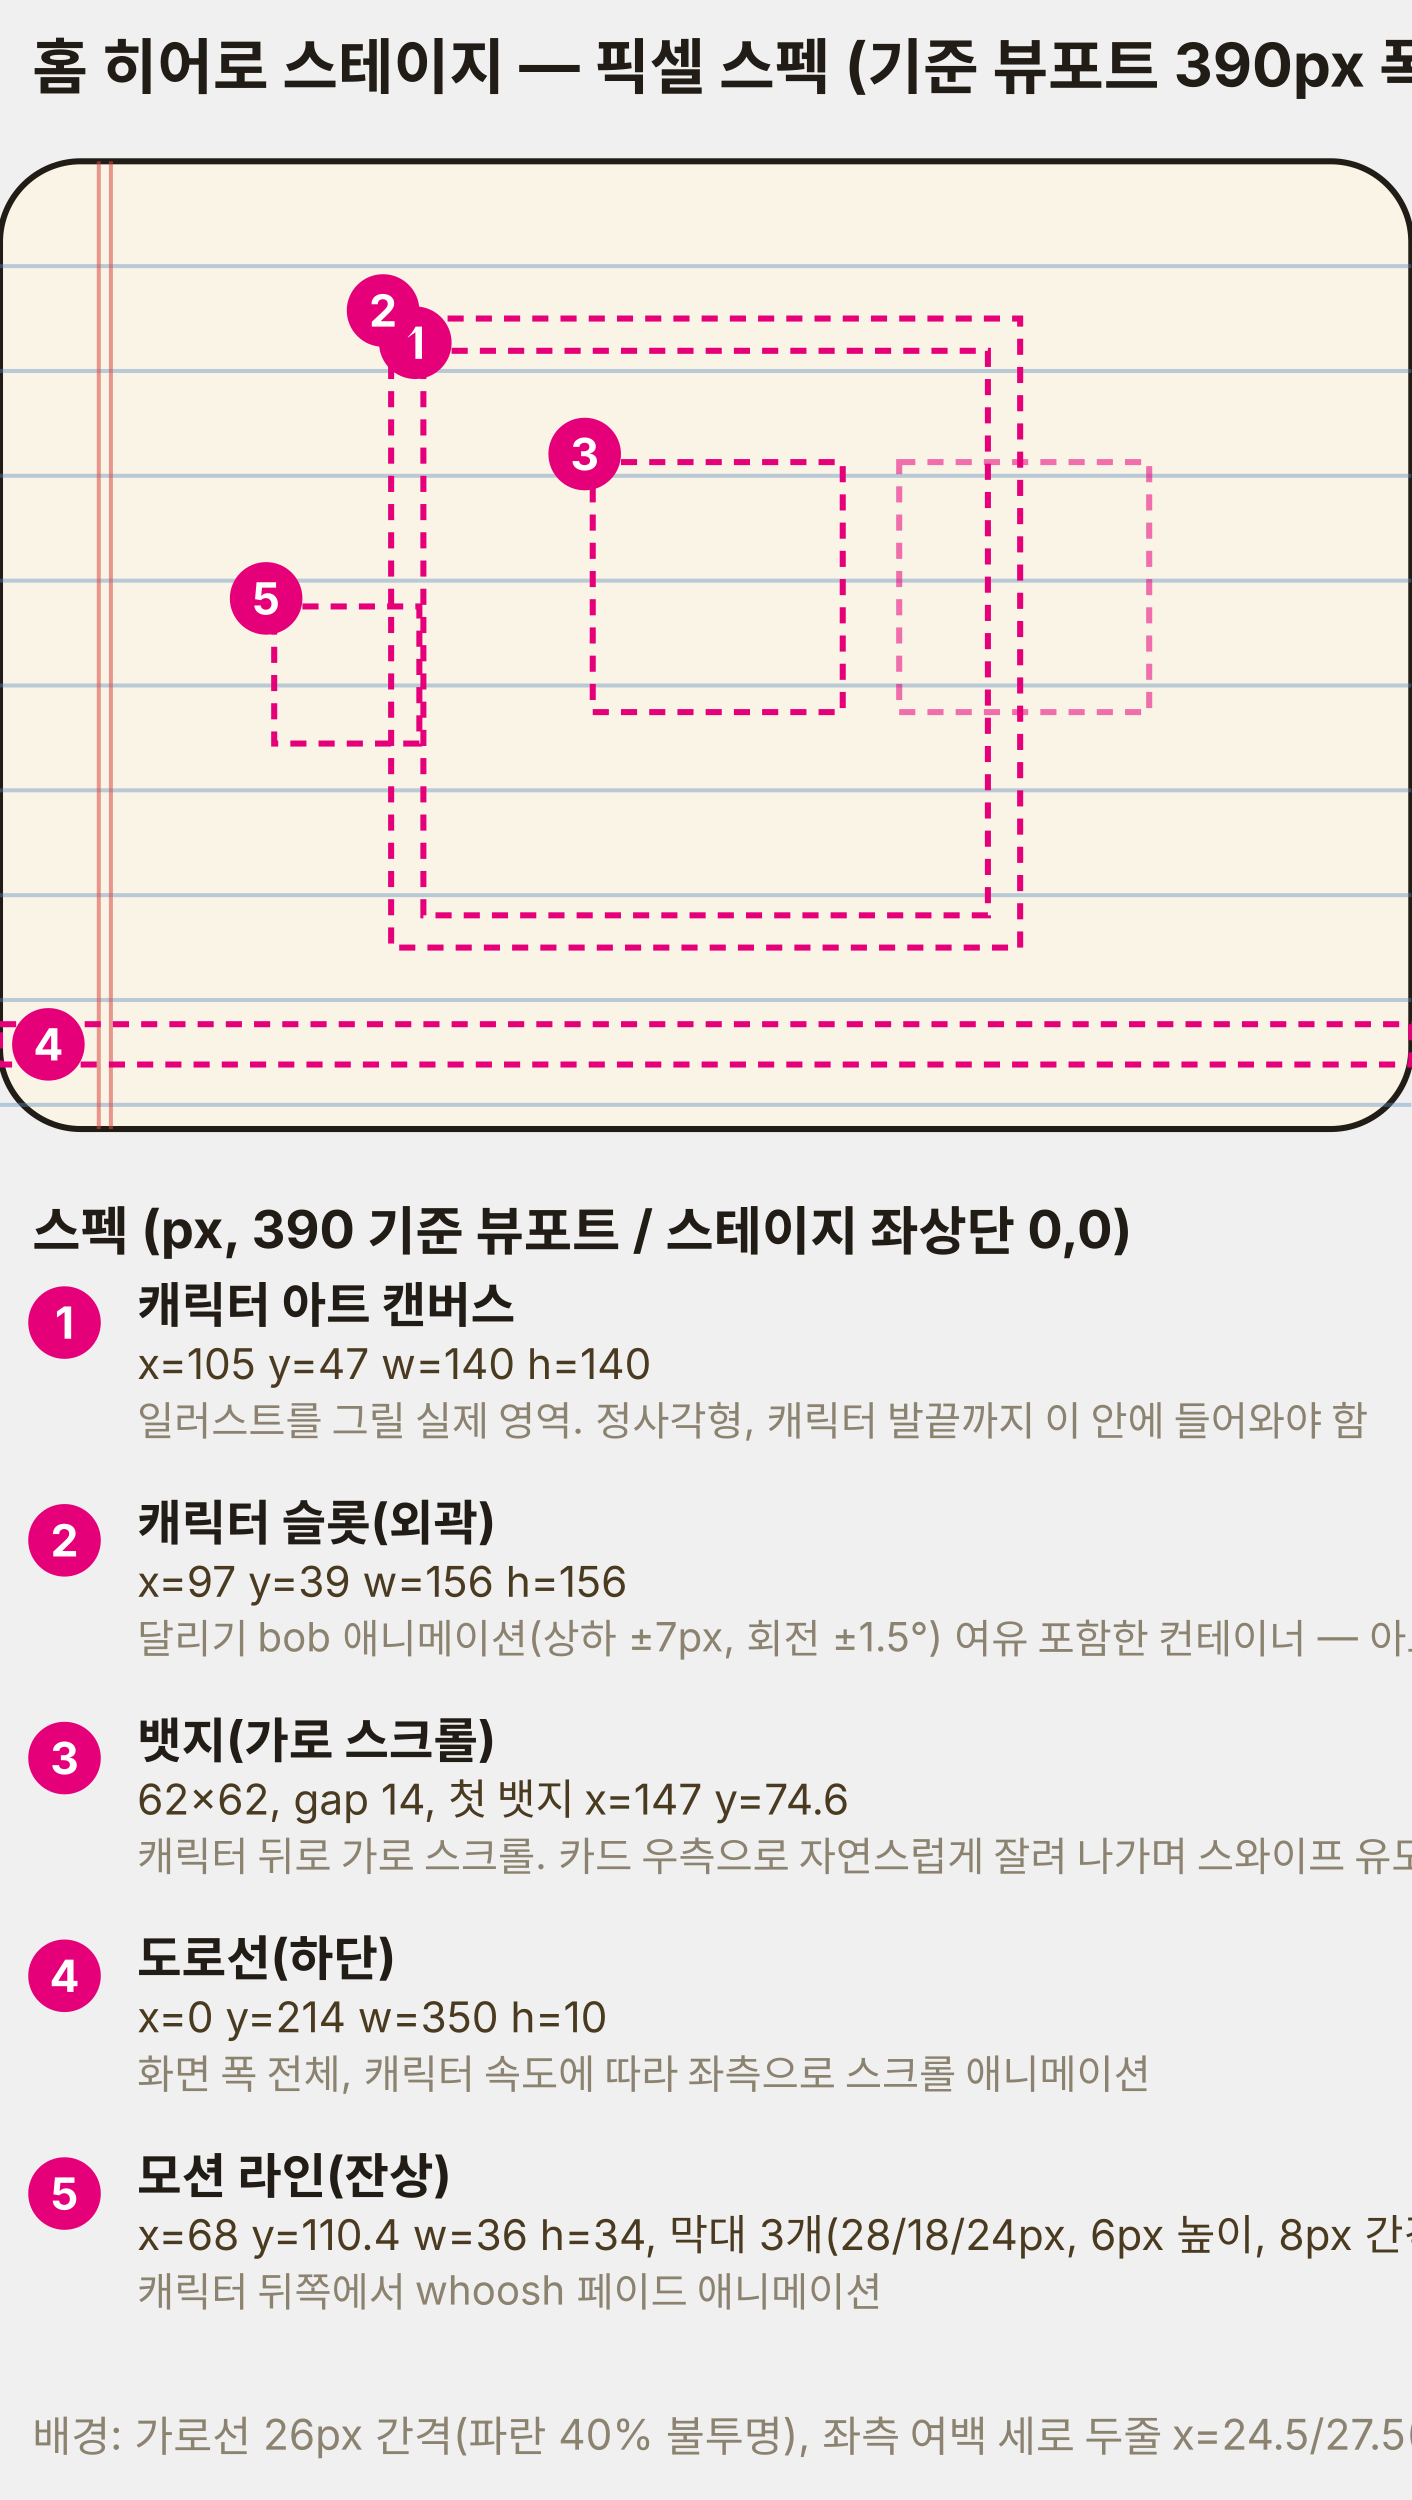
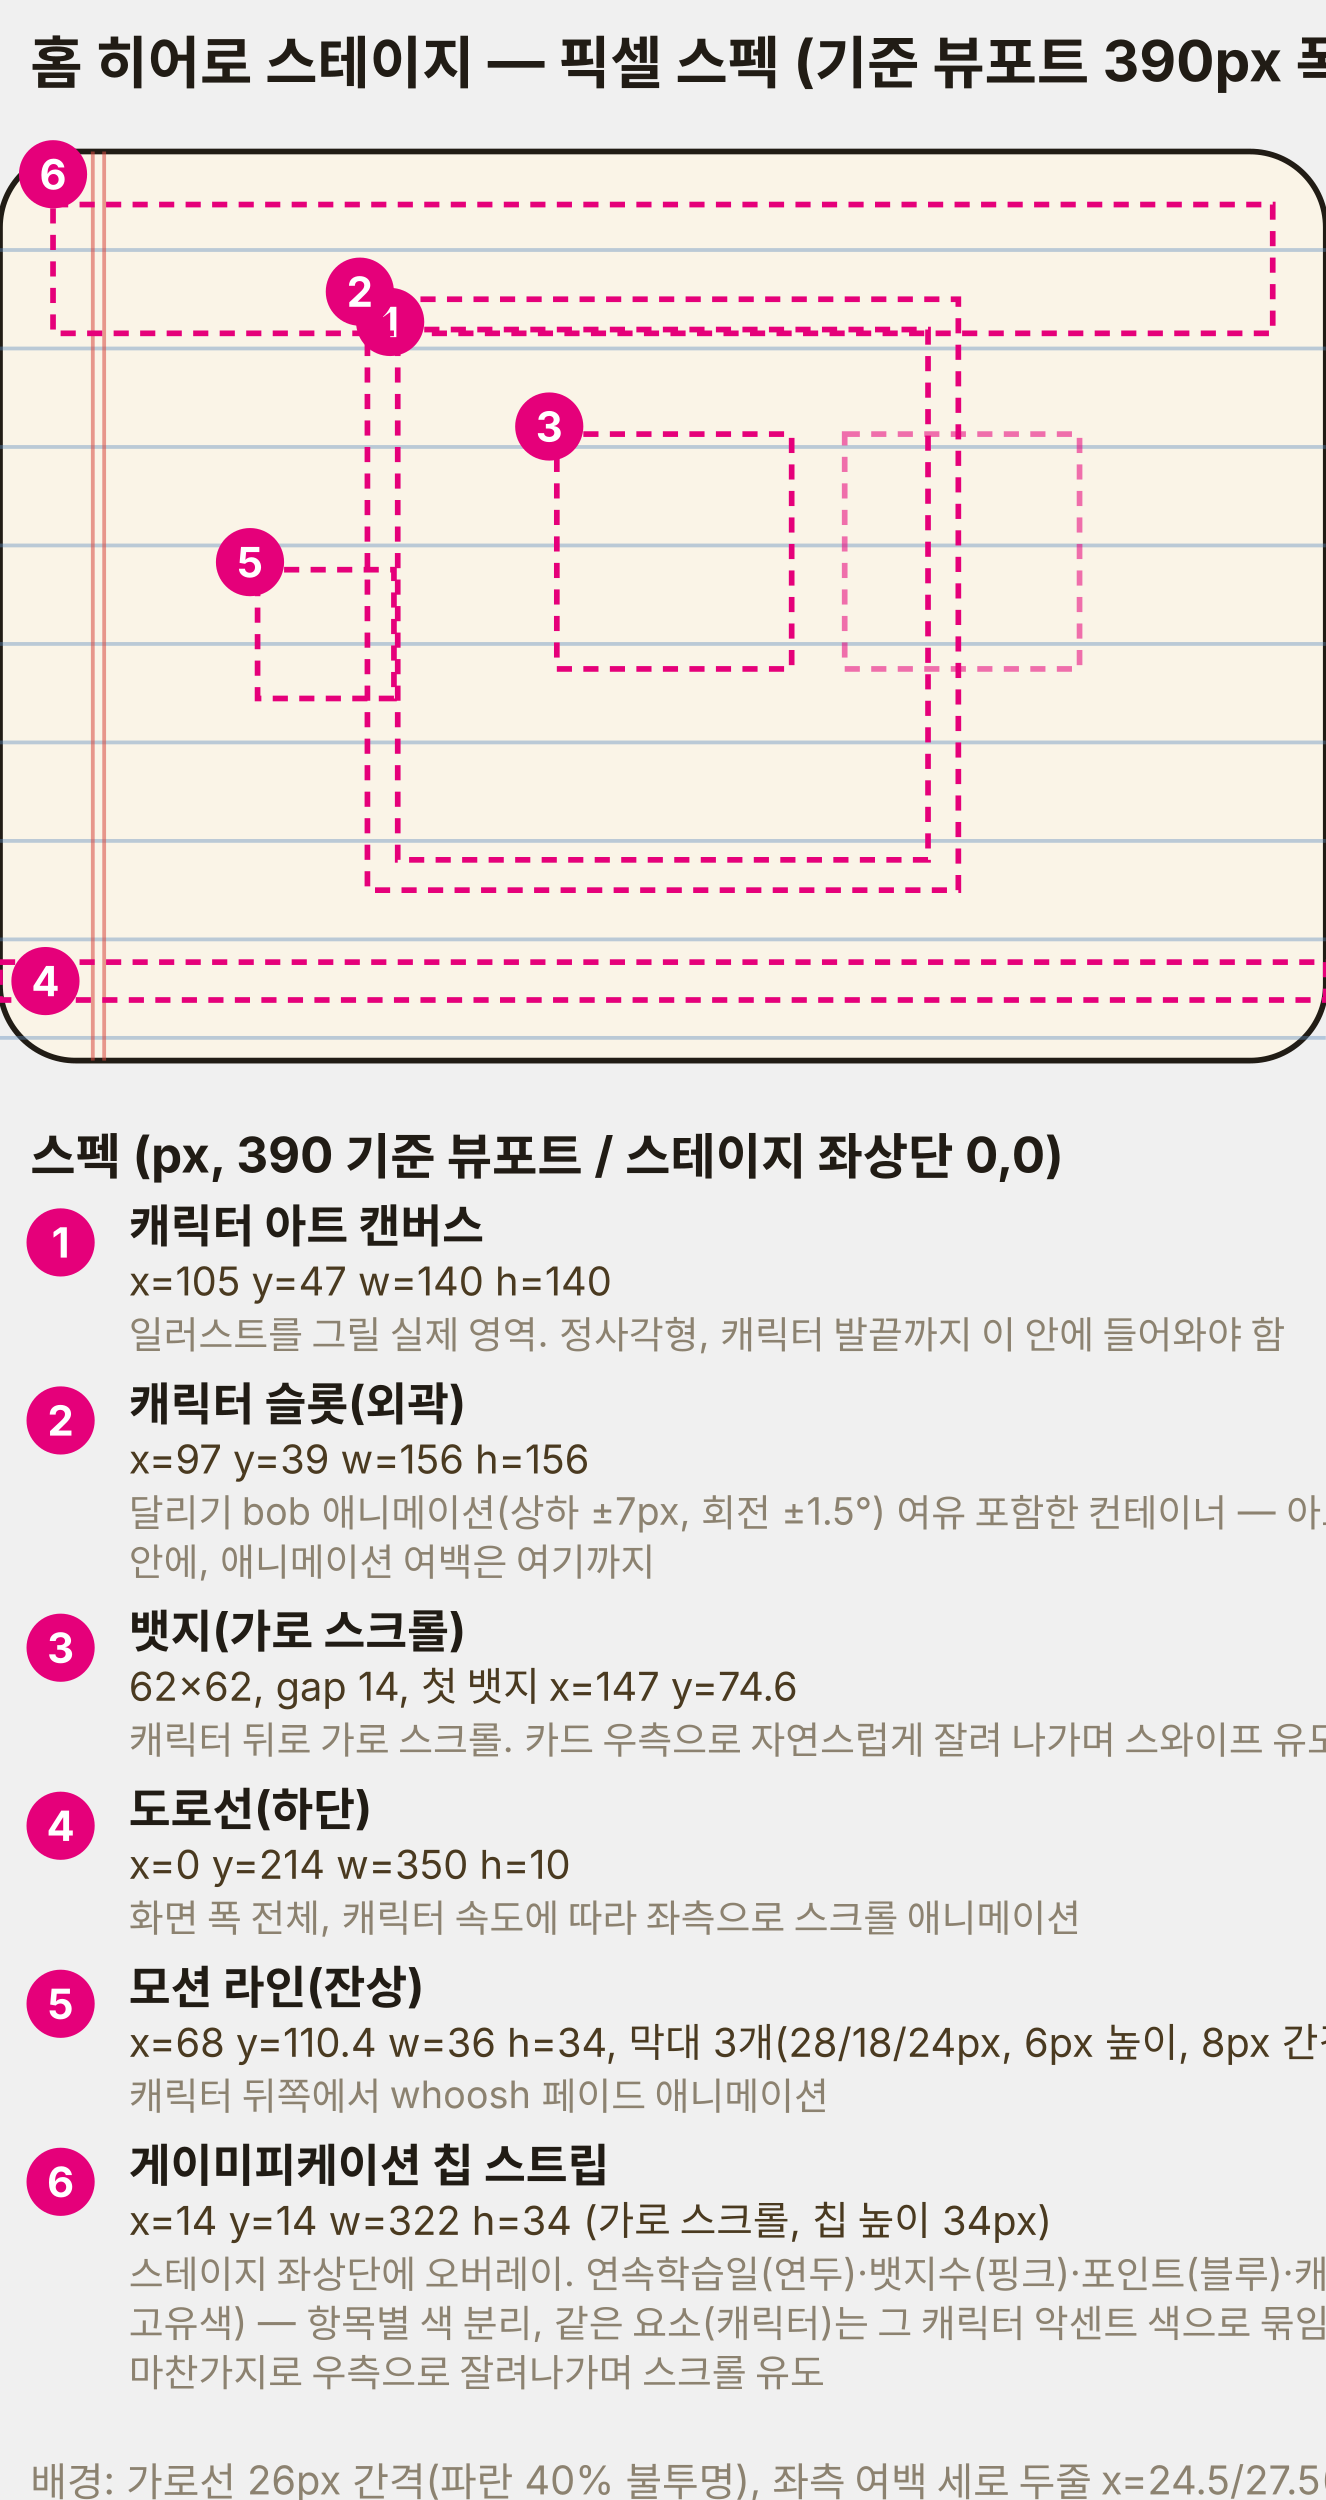
- <svg xmlns="http://www.w3.org/2000/svg" width="350" height="620" viewBox="0 0 350 620" font-family="-apple-system,'Apple SD Gothic Neo',sans-serif">
+ <svg xmlns="http://www.w3.org/2000/svg" width="350" height="660" viewBox="0 0 350 660" font-family="-apple-system,'Apple SD Gothic Neo',sans-serif">
  <text x="8" y="22" font-size="15" font-weight="700" fill="#211C15">홈 히어로 스테이지 — 픽셀 스펙 (기준 뷰포트 390px 폭)</text>
  <rect x="0.0" y="40.0" width="350.0" height="240.0" rx="20" fill="#FAF4E7" stroke="#211C15" stroke-width="1.5" />
  <line x1="0" y1="66" x2="350" y2="66" stroke="#5A8ABD" stroke-opacity=".4" stroke-width="1" />
  <line x1="0" y1="92" x2="350" y2="92" stroke="#5A8ABD" stroke-opacity=".4" stroke-width="1" />
  <line x1="0" y1="118" x2="350" y2="118" stroke="#5A8ABD" stroke-opacity=".4" stroke-width="1" />
  <line x1="0" y1="144" x2="350" y2="144" stroke="#5A8ABD" stroke-opacity=".4" stroke-width="1" />
  <line x1="0" y1="170" x2="350" y2="170" stroke="#5A8ABD" stroke-opacity=".4" stroke-width="1" />
  <line x1="0" y1="196" x2="350" y2="196" stroke="#5A8ABD" stroke-opacity=".4" stroke-width="1" />
  <line x1="0" y1="222" x2="350" y2="222" stroke="#5A8ABD" stroke-opacity=".4" stroke-width="1" />
  <line x1="0" y1="248" x2="350" y2="248" stroke="#5A8ABD" stroke-opacity=".4" stroke-width="1" />
  <line x1="0" y1="274" x2="350" y2="274" stroke="#5A8ABD" stroke-opacity=".4" stroke-width="1" />
  <line x1="24.5" y1="40" x2="24.5" y2="280" stroke="#D64A40" stroke-opacity=".55" stroke-width="1" />
  <line x1="27.5" y1="40" x2="27.5" y2="280" stroke="#D64A40" stroke-opacity=".55" stroke-width="1" />
  <rect x="105.0" y="87.0" width="140.0" height="140.0" fill="none" stroke="#E5007A" stroke-width="1.5" stroke-dasharray="4 3" />
  <circle cx="103" cy="85" r="9" fill="#E5007A" />
  <text x="103" y="89" font-size="11" font-weight="700" fill="#fff" text-anchor="middle">1</text>
  <rect x="97.0" y="79.0" width="156.0" height="156.0" fill="none" stroke="#E5007A" stroke-width="1.5" stroke-dasharray="4 3" />
  <circle cx="95" cy="77" r="9" fill="#E5007A" />
  <text x="95" y="81" font-size="11" font-weight="700" fill="#fff" text-anchor="middle">2</text>
  <rect x="147.0" y="114.6" width="62.0" height="62.0" fill="none" stroke="#E5007A" stroke-width="1.5" stroke-dasharray="4 3" />
  <circle cx="145" cy="112.6" r="9" fill="#E5007A" />
  <text x="145" y="116.6" font-size="11" font-weight="700" fill="#fff" text-anchor="middle">3</text>
  <rect x="223.0" y="114.6" width="62" height="62" fill="none" stroke="#E5007A" stroke-width="1.5" stroke-dasharray="4 3" opacity=".55" />
  <rect x="0.0" y="254.0" width="350.0" height="10.0" fill="none" stroke="#E5007A" stroke-width="1.5" stroke-dasharray="4 3" />
  <circle cx="12" cy="259" r="9" fill="#E5007A" />
  <text x="12" y="263" font-size="11" font-weight="700" fill="#fff" text-anchor="middle">4</text>
  <rect x="68.0" y="150.4" width="36.0" height="34.0" fill="none" stroke="#E5007A" stroke-width="1.5" stroke-dasharray="4 3" />
  <circle cx="66" cy="148.4" r="9" fill="#E5007A" />
  <text x="66" y="152.4" font-size="11" font-weight="700" fill="#fff" text-anchor="middle">5</text>
+   <rect x="14.0" y="54.0" width="322.0" height="34.0" fill="none" stroke="#E5007A" stroke-width="1.5" stroke-dasharray="4 3" />
+   <circle cx="14" cy="46" r="9" fill="#E5007A" />
+   <text x="14" y="50" font-size="11" font-weight="700" fill="#fff" text-anchor="middle">6</text>
  <text x="8" y="310" font-size="13" font-weight="700" fill="#211C15">스펙 (px, 390 기준 뷰포트 / 스테이지 좌상단 0,0)</text>
  <circle cx="16" cy="328" r="9" fill="#E5007A" />
  <text x="16" y="332" font-size="11" font-weight="700" fill="#fff" text-anchor="middle">1</text>
  <text x="34" y="328" font-size="12" font-weight="700" fill="#211C15">캐릭터 아트 캔버스</text>
  <text x="34" y="342" font-size="10.5" fill="#4A3A20">x=105 y=47 w=140 h=140</text>
  <text x="34" y="356" font-size="10" fill="#8C8270">일러스트를 그릴 실제 영역. 정사각형, 캐릭터 발끝까지 이 안에 들어와야 함</text>
-   <circle cx="16" cy="382" r="9" fill="#E5007A" />
-   <text x="16" y="386" font-size="11" font-weight="700" fill="#fff" text-anchor="middle">2</text>
-   <text x="34" y="382" font-size="12" font-weight="700" fill="#211C15">캐릭터 슬롯(외곽)</text>
-   <text x="34" y="396" font-size="10.5" fill="#4A3A20">x=97 y=39 w=156 h=156</text>
-   <text x="34" y="410" font-size="10" fill="#8C8270">달리기 bob 애니메이션(상하 ±7px, 회전 ±1.5°) 여유 포함한 컨테이너 — 아트는 1번 안에, 애니메이션 여백은 여기까지</text>
-   <circle cx="16" cy="436" r="9" fill="#E5007A" />
-   <text x="16" y="440" font-size="11" font-weight="700" fill="#fff" text-anchor="middle">3</text>
-   <text x="34" y="436" font-size="12" font-weight="700" fill="#211C15">뱃지(가로 스크롤)</text>
-   <text x="34" y="450" font-size="10.5" fill="#4A3A20">62×62, gap 14, 첫 뱃지 x=147 y=74.6</text>
-   <text x="34" y="464" font-size="10" fill="#8C8270">캐릭터 뒤로 가로 스크롤. 카드 우측으로 자연스럽게 잘려 나가며 스와이프 유도</text>
-   <circle cx="16" cy="490" r="9" fill="#E5007A" />
-   <text x="16" y="494" font-size="11" font-weight="700" fill="#fff" text-anchor="middle">4</text>
-   <text x="34" y="490" font-size="12" font-weight="700" fill="#211C15">도로선(하단)</text>
-   <text x="34" y="504" font-size="10.5" fill="#4A3A20">x=0 y=214 w=350 h=10</text>
-   <text x="34" y="518" font-size="10" fill="#8C8270">화면 폭 전체, 캐릭터 속도에 따라 좌측으로 스크롤 애니메이션</text>
-   <circle cx="16" cy="544" r="9" fill="#E5007A" />
-   <text x="16" y="548" font-size="11" font-weight="700" fill="#fff" text-anchor="middle">5</text>
-   <text x="34" y="544" font-size="12" font-weight="700" fill="#211C15">모션 라인(잔상)</text>
-   <text x="34" y="558" font-size="10.5" fill="#4A3A20">x=68 y=110.4 w=36 h=34, 막대 3개(28/18/24px, 6px 높이, 8px 간격)</text>
-   <text x="34" y="572" font-size="10" fill="#8C8270">캐릭터 뒤쪽에서 whoosh 페이드 애니메이션</text>
-   <text x="8" y="608" font-size="10.5" fill="#8C8270">배경: 가로선 26px 간격(파란 40% 불투명), 좌측 여백 세로 두줄 x=24.5/27.5(빨강 55% 불투명) — .ruled-paper 클래스</text>
+   <circle cx="16" cy="375" r="9" fill="#E5007A" />
+   <text x="16" y="379" font-size="11" font-weight="700" fill="#fff" text-anchor="middle">2</text>
+   <text x="34" y="375" font-size="12" font-weight="700" fill="#211C15">캐릭터 슬롯(외곽)</text>
+   <text x="34" y="389" font-size="10.5" fill="#4A3A20">x=97 y=39 w=156 h=156</text>
+   <text x="34" y="403" font-size="10" fill="#8C8270">달리기 bob 애니메이션(상하 ±7px, 회전 ±1.5°) 여유 포함한 컨테이너 — 아트는 1번</text>
+   <text x="34" y="416" font-size="10" fill="#8C8270">안에, 애니메이션 여백은 여기까지</text>
+   <circle cx="16" cy="435" r="9" fill="#E5007A" />
+   <text x="16" y="439" font-size="11" font-weight="700" fill="#fff" text-anchor="middle">3</text>
+   <text x="34" y="435" font-size="12" font-weight="700" fill="#211C15">뱃지(가로 스크롤)</text>
+   <text x="34" y="449" font-size="10.5" fill="#4A3A20">62×62, gap 14, 첫 뱃지 x=147 y=74.6</text>
+   <text x="34" y="463" font-size="10" fill="#8C8270">캐릭터 뒤로 가로 스크롤. 카드 우측으로 자연스럽게 잘려 나가며 스와이프 유도</text>
+   <circle cx="16" cy="482" r="9" fill="#E5007A" />
+   <text x="16" y="486" font-size="11" font-weight="700" fill="#fff" text-anchor="middle">4</text>
+   <text x="34" y="482" font-size="12" font-weight="700" fill="#211C15">도로선(하단)</text>
+   <text x="34" y="496" font-size="10.5" fill="#4A3A20">x=0 y=214 w=350 h=10</text>
+   <text x="34" y="510" font-size="10" fill="#8C8270">화면 폭 전체, 캐릭터 속도에 따라 좌측으로 스크롤 애니메이션</text>
+   <circle cx="16" cy="529" r="9" fill="#E5007A" />
+   <text x="16" y="533" font-size="11" font-weight="700" fill="#fff" text-anchor="middle">5</text>
+   <text x="34" y="529" font-size="12" font-weight="700" fill="#211C15">모션 라인(잔상)</text>
+   <text x="34" y="543" font-size="10.5" fill="#4A3A20">x=68 y=110.4 w=36 h=34, 막대 3개(28/18/24px, 6px 높이, 8px 간격)</text>
+   <text x="34" y="557" font-size="10" fill="#8C8270">캐릭터 뒤쪽에서 whoosh 페이드 애니메이션</text>
+   <circle cx="16" cy="576" r="9" fill="#E5007A" />
+   <text x="16" y="580" font-size="11" font-weight="700" fill="#fff" text-anchor="middle">6</text>
+   <text x="34" y="576" font-size="12" font-weight="700" fill="#211C15">게이미피케이션 칩 스트립</text>
+   <text x="34" y="590" font-size="10.5" fill="#4A3A20">x=14 y=14 w=322 h=34 (가로 스크롤, 칩 높이 34px)</text>
+   <text x="34" y="604" font-size="10" fill="#8C8270">스테이지 좌상단에 오버레이. 연속학습일(연두)·뱃지수(핑크)·포인트(블루)·캐릭터 성장단계(캐릭터</text>
+   <text x="34" y="617" font-size="10" fill="#8C8270">고유색) — 항목별 색 분리, 같은 요소(캐릭터)는 그 캐릭터 악센트 색으로 묶임. 뱃지(3번)와</text>
+   <text x="34" y="630" font-size="10" fill="#8C8270">마찬가지로 우측으로 잘려나가며 스크롤 유도</text>
+   <text x="8" y="659" font-size="10.5" fill="#8C8270">배경: 가로선 26px 간격(파란 40% 불투명), 좌측 여백 세로 두줄 x=24.5/27.5(빨강 55% 불투명) — .ruled-paper 클래스</text>
</svg>
